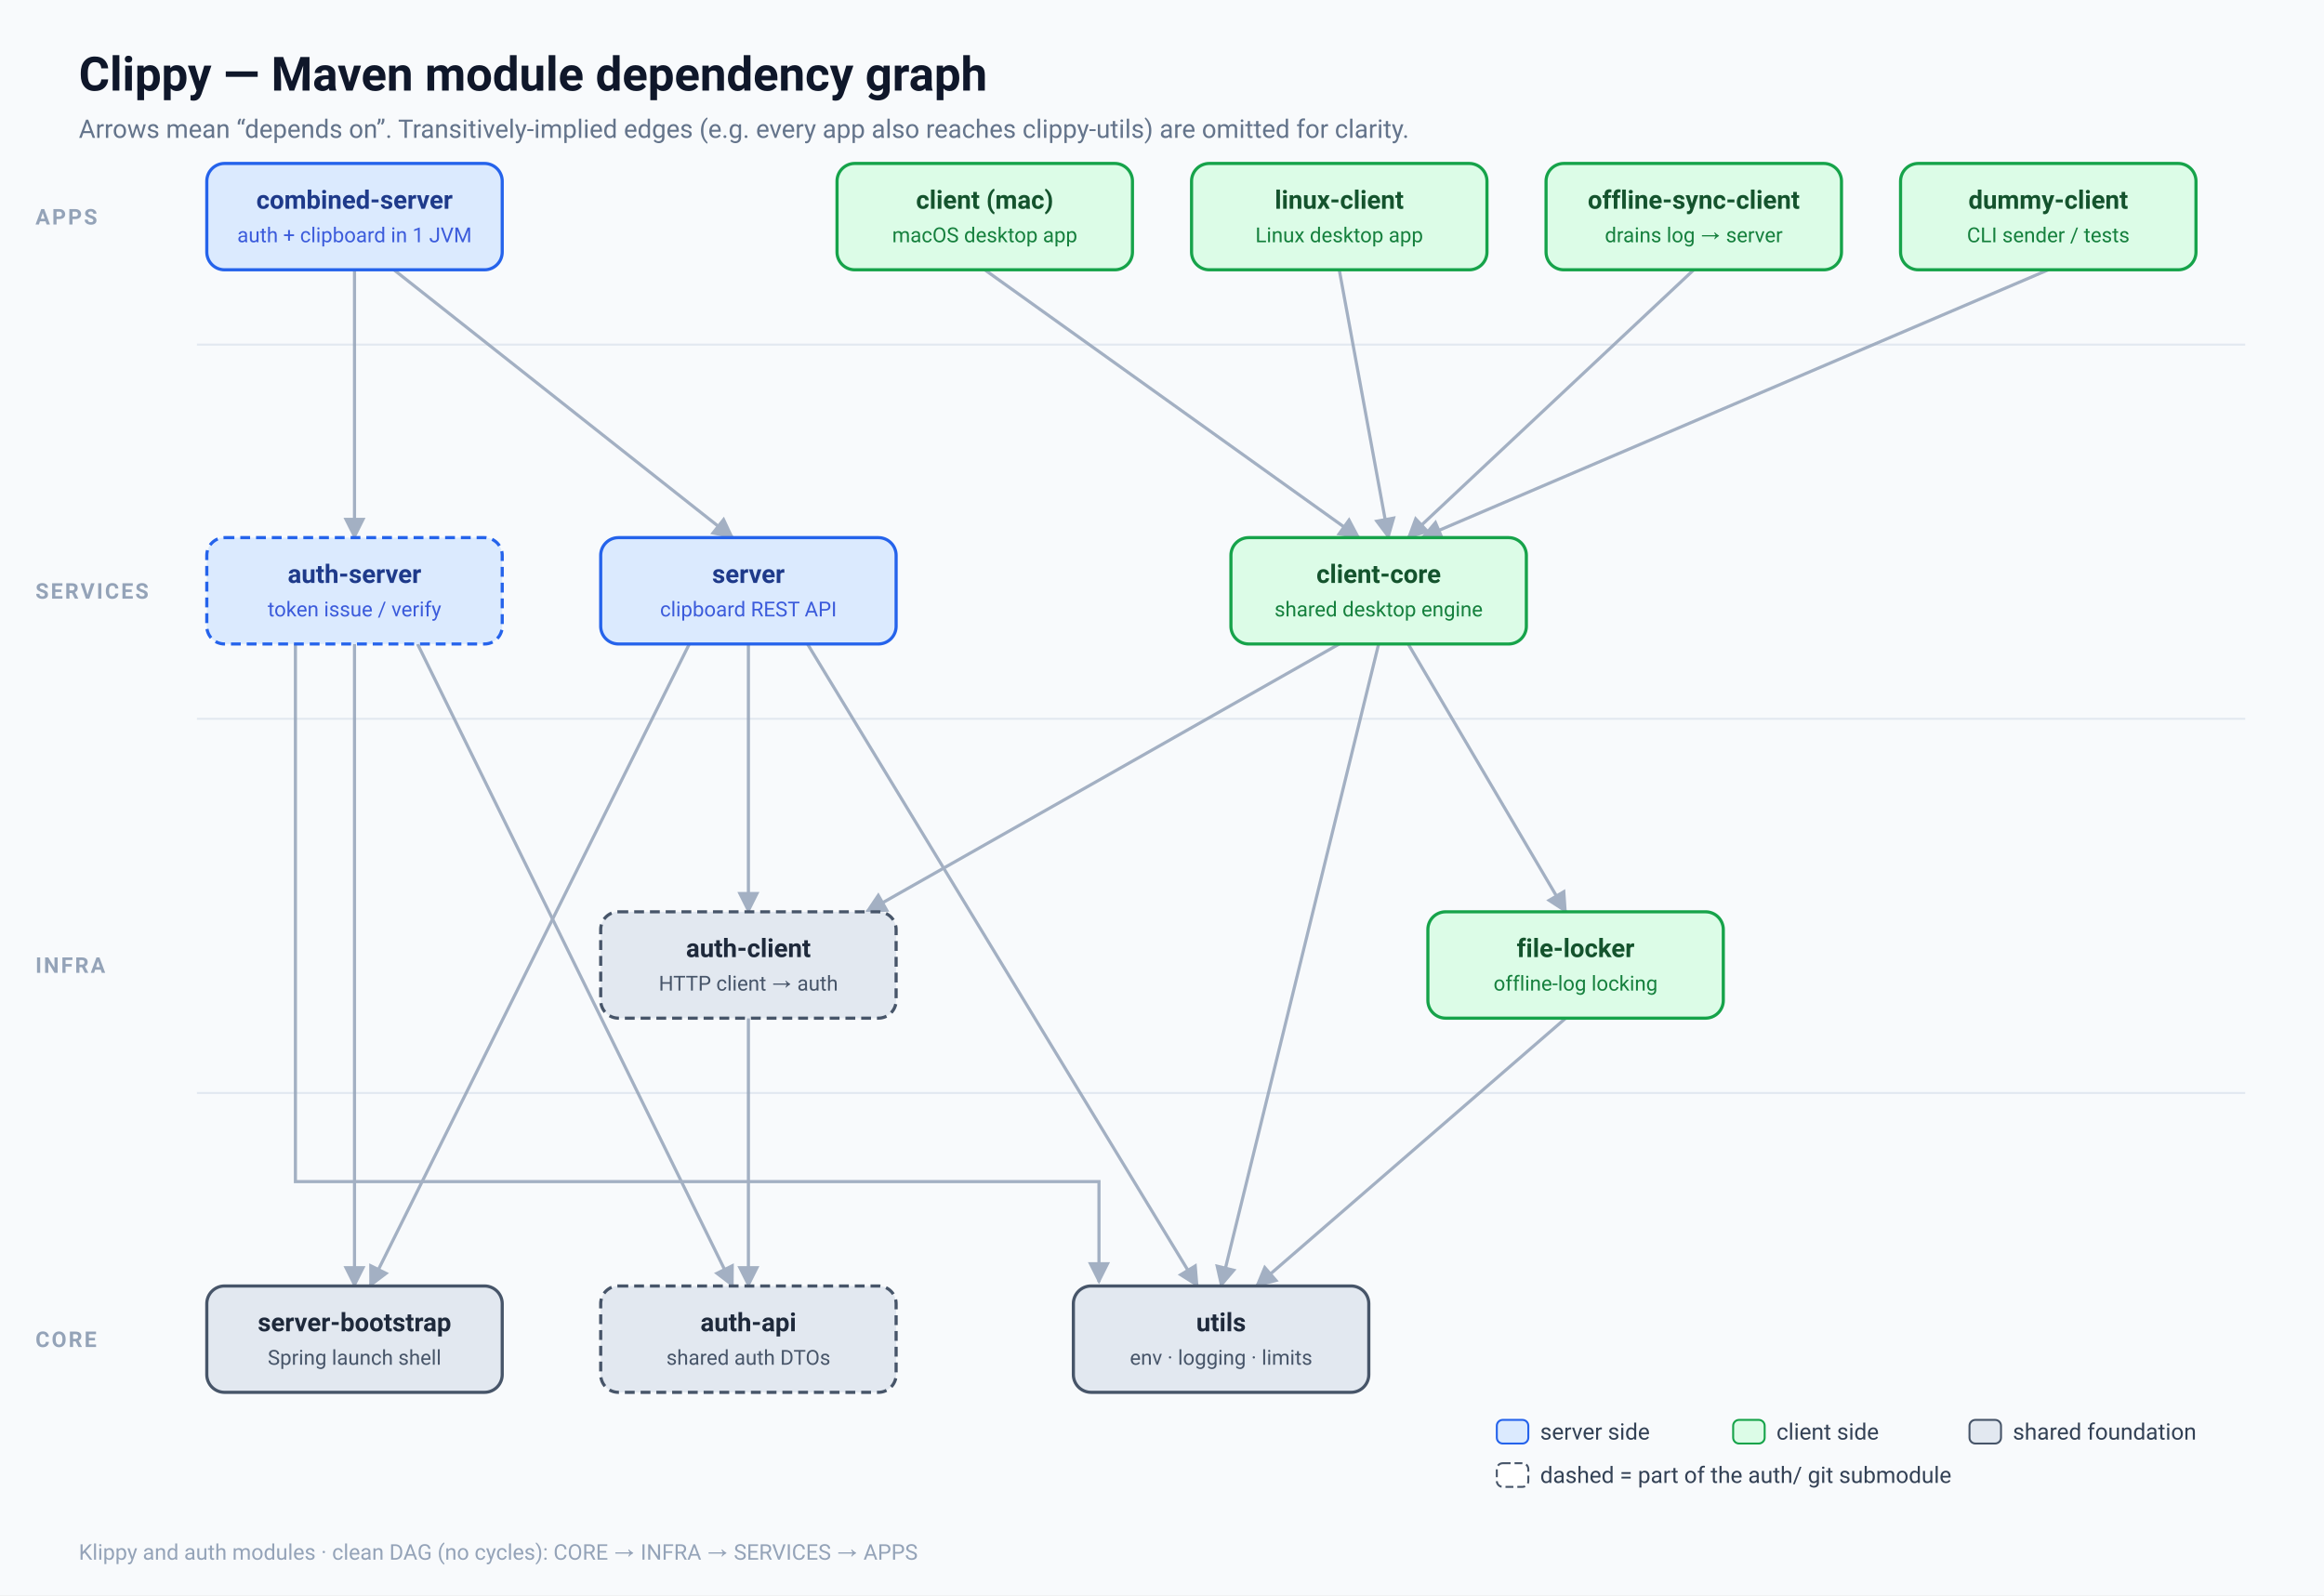
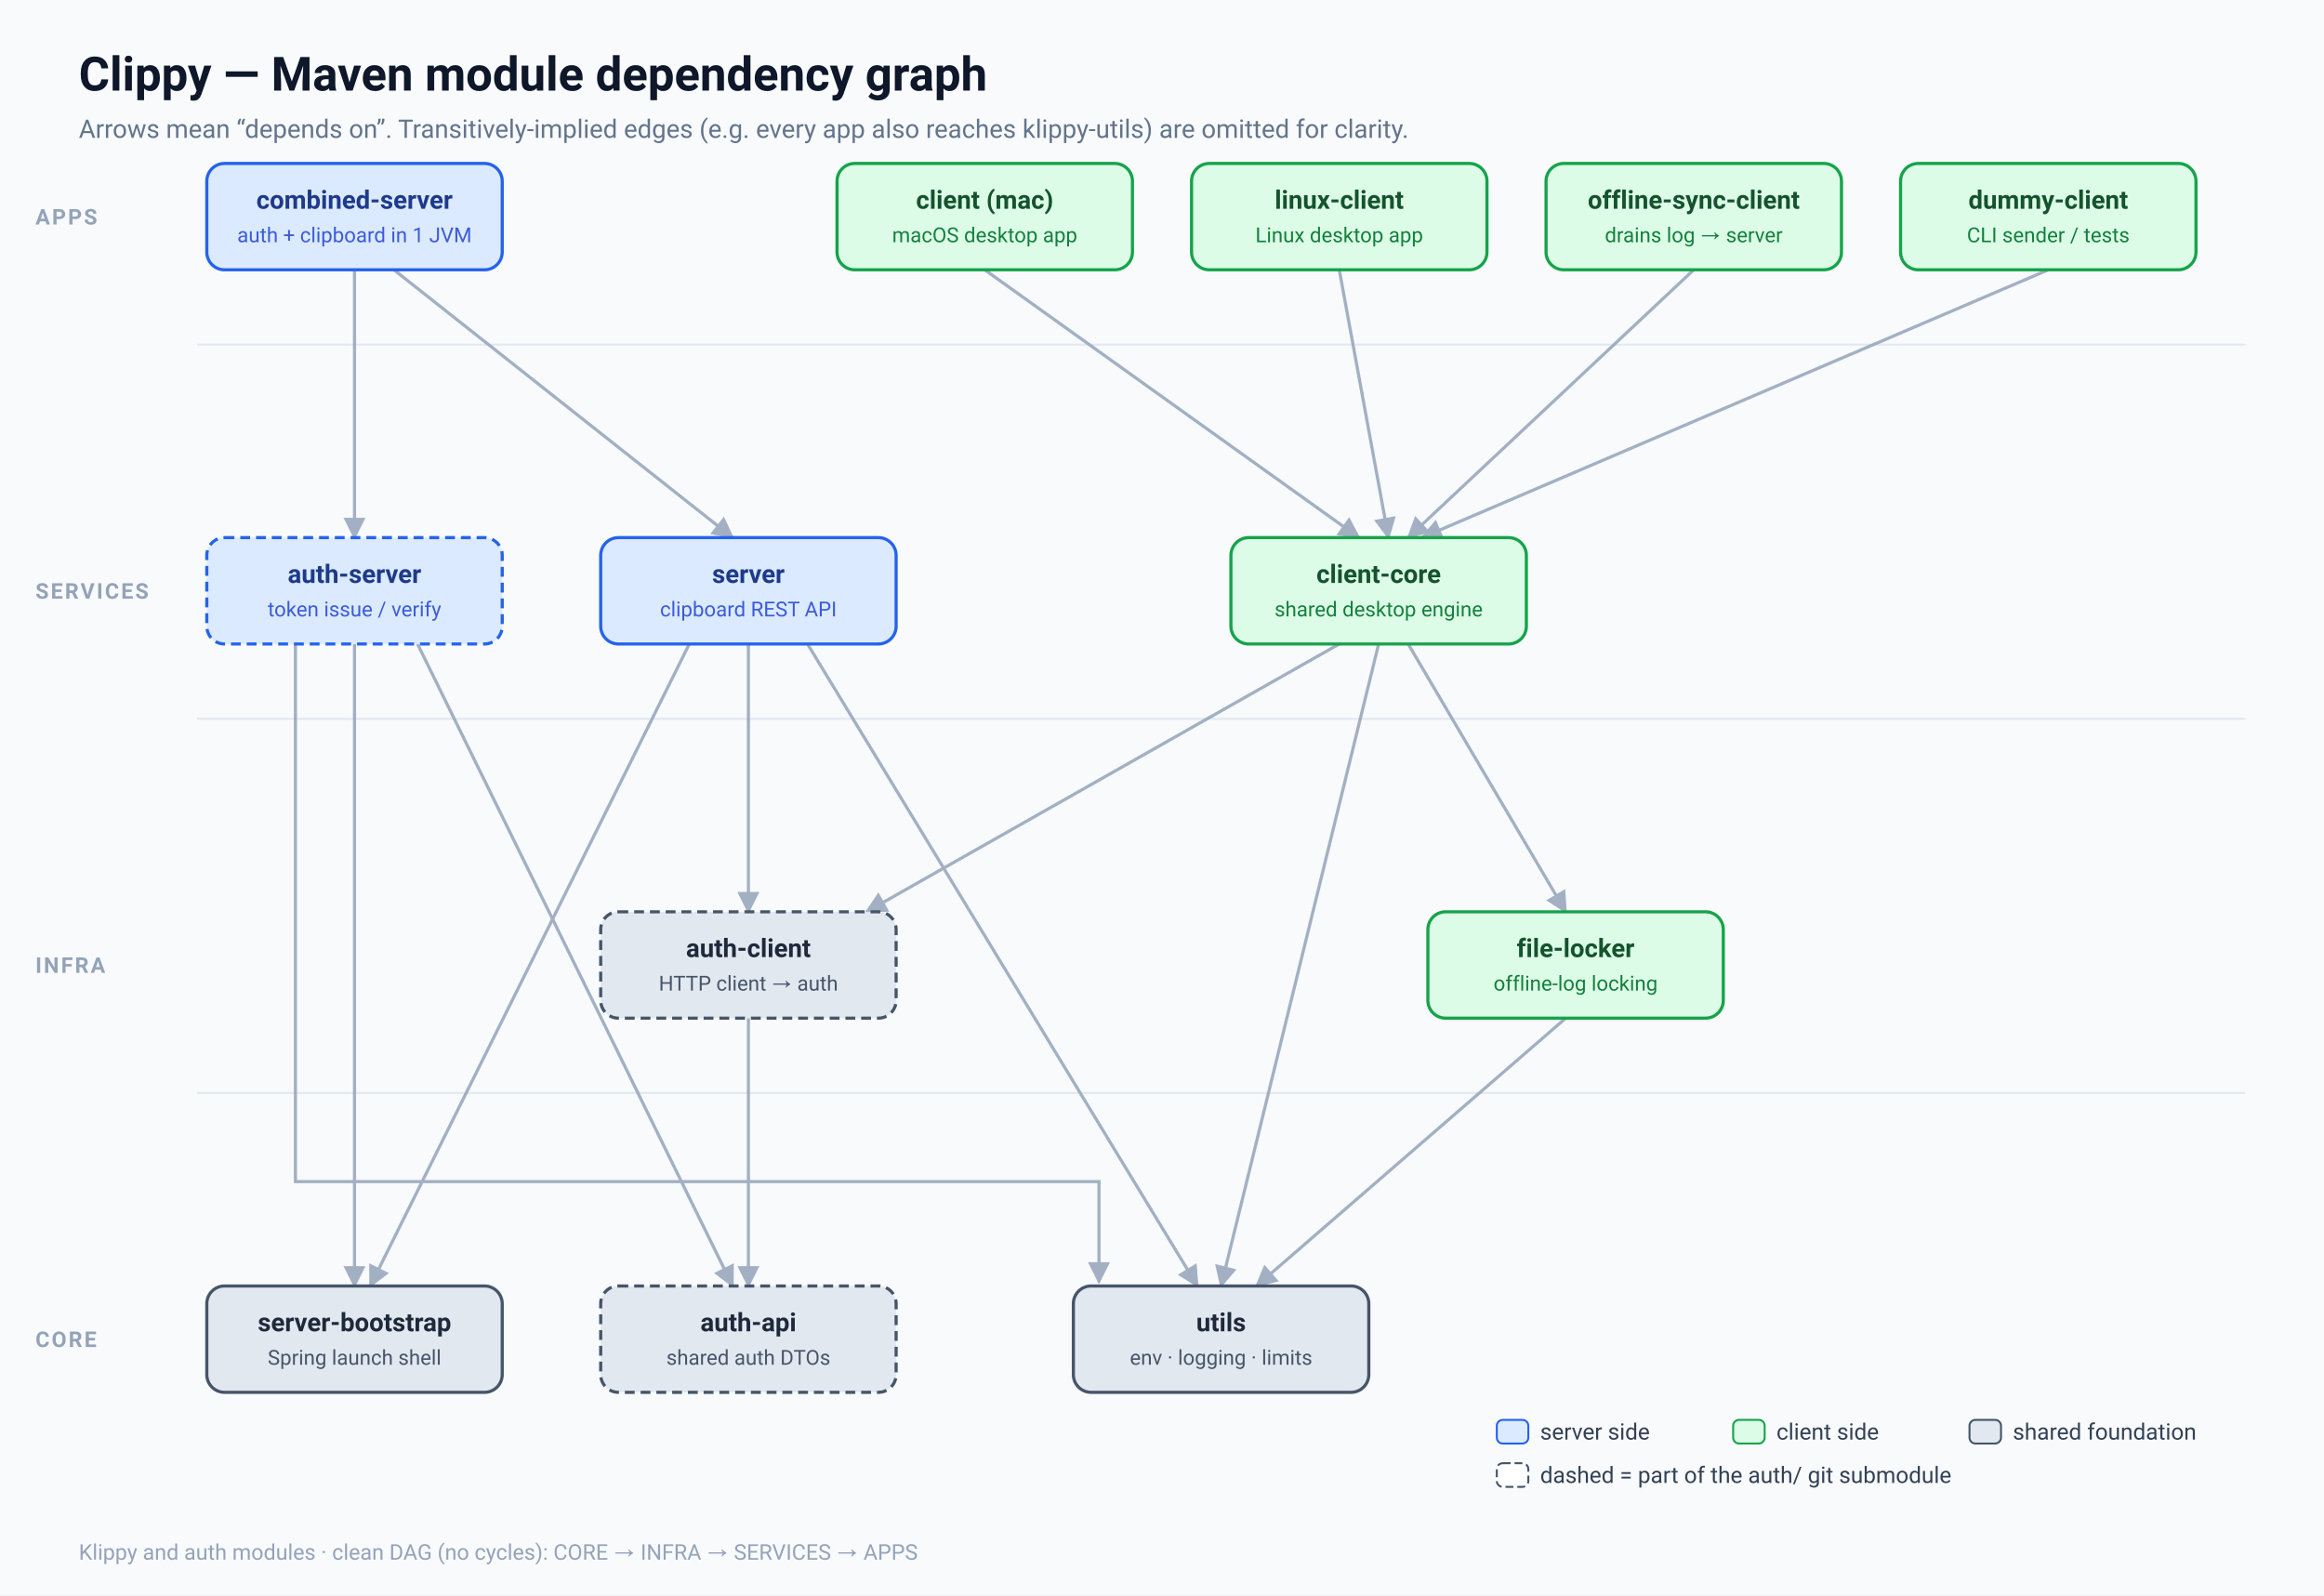
<svg xmlns="http://www.w3.org/2000/svg" width="1180" height="810" viewBox="0 0 1180 810" font-family="-apple-system, Segoe UI, Roboto, Helvetica, Arial, sans-serif">
  <defs>
    <marker id="arrow" viewBox="0 0 10 10" refX="9" refY="5" markerWidth="7" markerHeight="7" orient="auto-start-reverse">
      <path d="M0,0 L10,5 L0,10 z" fill="#94a3b8" />
    </marker>
  </defs>
  <rect x="0" y="0" width="1180" height="810" fill="#f8fafc" />
  <text x="40" y="46" font-size="24" font-weight="700" fill="#0f172a">Clippy — Maven module dependency graph</text>
-   <text x="40" y="70" font-size="13" fill="#64748b">Arrows mean “depends on”. Transitively-implied edges (e.g. every app also reaches clippy-utils) are omitted for clarity.</text>
+   <text x="40" y="70" font-size="13" fill="#64748b">Arrows mean “depends on”. Transitively-implied edges (e.g. every app also reaches klippy-utils) are omitted for clarity.</text>
  <g font-size="11" font-weight="700" fill="#94a3b8" letter-spacing="1">
    <text x="18" y="114">APPS</text>
    <text x="18" y="304">SERVICES</text>
    <text x="18" y="494">INFRA</text>
    <text x="18" y="684">CORE</text>
  </g>
  <g stroke="#e2e8f0" stroke-width="1">
    <line x1="100" y1="175" x2="1140" y2="175" />
    <line x1="100" y1="365" x2="1140" y2="365" />
    <line x1="100" y1="555" x2="1140" y2="555" />
  </g>
  <g stroke="#94a3b8" stroke-width="1.6" fill="none" marker-end="url(#arrow)" opacity="0.85">
    <line x1="180" y1="137" x2="180" y2="273" />
    <line x1="200" y1="137" x2="372" y2="273" />
    <line x1="500" y1="137" x2="690" y2="273" />
    <line x1="680" y1="137" x2="705" y2="273" />
    <line x1="860" y1="137" x2="715" y2="273" />
    <line x1="1040" y1="137" x2="722" y2="273" />
    <line x1="180" y1="327" x2="180" y2="653" />
    <line x1="212" y1="327" x2="372" y2="653" />
    <path d="M150,327 V600 H558 V651" />
    <line x1="380" y1="327" x2="380" y2="463" />
    <line x1="350" y1="327" x2="188" y2="653" />
    <line x1="410" y1="327" x2="608" y2="653" />
    <line x1="680" y1="327" x2="440" y2="463" />
    <line x1="700" y1="327" x2="620" y2="653" />
    <line x1="715" y1="327" x2="795" y2="463" />
    <line x1="380" y1="517" x2="380" y2="653" />
    <line x1="795" y1="517" x2="638" y2="653" />
  </g>
  <g>
    <rect x="105" y="83" width="150" height="54" rx="9" fill="#dbeafe" stroke="#2563eb" stroke-width="1.6" stroke-dasharray="0" />
    <text x="180" y="106" text-anchor="middle" font-size="13" font-weight="700" fill="#1e3a8a">combined-server</text>
    <text x="180" y="123" text-anchor="middle" font-size="10.5" fill="#3b5bdb">auth + clipboard in 1 JVM</text>
    <rect x="425" y="83" width="150" height="54" rx="9" fill="#dcfce7" stroke="#16a34a" stroke-width="1.6" />
    <text x="500" y="106" text-anchor="middle" font-size="13" font-weight="700" fill="#14532d">client (mac)</text>
    <text x="500" y="123" text-anchor="middle" font-size="10.5" fill="#15803d">macOS desktop app</text>
    <rect x="605" y="83" width="150" height="54" rx="9" fill="#dcfce7" stroke="#16a34a" stroke-width="1.6" />
    <text x="680" y="106" text-anchor="middle" font-size="13" font-weight="700" fill="#14532d">linux-client</text>
    <text x="680" y="123" text-anchor="middle" font-size="10.5" fill="#15803d">Linux desktop app</text>
    <rect x="785" y="83" width="150" height="54" rx="9" fill="#dcfce7" stroke="#16a34a" stroke-width="1.6" />
    <text x="860" y="106" text-anchor="middle" font-size="13" font-weight="700" fill="#14532d">offline-sync-client</text>
    <text x="860" y="123" text-anchor="middle" font-size="10.5" fill="#15803d">drains log → server</text>
    <rect x="965" y="83" width="150" height="54" rx="9" fill="#dcfce7" stroke="#16a34a" stroke-width="1.6" />
    <text x="1040" y="106" text-anchor="middle" font-size="13" font-weight="700" fill="#14532d">dummy-client</text>
    <text x="1040" y="123" text-anchor="middle" font-size="10.5" fill="#15803d">CLI sender / tests</text>
  </g>
  <g>
    <rect x="105" y="273" width="150" height="54" rx="9" fill="#dbeafe" stroke="#2563eb" stroke-width="1.6" stroke-dasharray="5 3" />
    <text x="180" y="296" text-anchor="middle" font-size="13" font-weight="700" fill="#1e3a8a">auth-server</text>
    <text x="180" y="313" text-anchor="middle" font-size="10.5" fill="#3b5bdb">token issue / verify</text>
    <rect x="305" y="273" width="150" height="54" rx="9" fill="#dbeafe" stroke="#2563eb" stroke-width="1.6" />
    <text x="380" y="296" text-anchor="middle" font-size="13" font-weight="700" fill="#1e3a8a">server</text>
    <text x="380" y="313" text-anchor="middle" font-size="10.5" fill="#3b5bdb">clipboard REST API</text>
    <rect x="625" y="273" width="150" height="54" rx="9" fill="#dcfce7" stroke="#16a34a" stroke-width="1.6" />
    <text x="700" y="296" text-anchor="middle" font-size="13" font-weight="700" fill="#14532d">client-core</text>
    <text x="700" y="313" text-anchor="middle" font-size="10.5" fill="#15803d">shared desktop engine</text>
  </g>
  <g>
    <rect x="305" y="463" width="150" height="54" rx="9" fill="#e2e8f0" stroke="#475569" stroke-width="1.6" stroke-dasharray="5 3" />
    <text x="380" y="486" text-anchor="middle" font-size="13" font-weight="700" fill="#1e293b">auth-client</text>
    <text x="380" y="503" text-anchor="middle" font-size="10.5" fill="#475569">HTTP client → auth</text>
    <rect x="725" y="463" width="150" height="54" rx="9" fill="#dcfce7" stroke="#16a34a" stroke-width="1.6" />
    <text x="800" y="486" text-anchor="middle" font-size="13" font-weight="700" fill="#14532d">file-locker</text>
    <text x="800" y="503" text-anchor="middle" font-size="10.5" fill="#15803d">offline-log locking</text>
  </g>
  <g>
    <rect x="105" y="653" width="150" height="54" rx="9" fill="#e2e8f0" stroke="#475569" stroke-width="1.6" />
    <text x="180" y="676" text-anchor="middle" font-size="13" font-weight="700" fill="#1e293b">server-bootstrap</text>
    <text x="180" y="693" text-anchor="middle" font-size="10.5" fill="#475569">Spring launch shell</text>
    <rect x="305" y="653" width="150" height="54" rx="9" fill="#e2e8f0" stroke="#475569" stroke-width="1.6" stroke-dasharray="5 3" />
    <text x="380" y="676" text-anchor="middle" font-size="13" font-weight="700" fill="#1e293b">auth-api</text>
    <text x="380" y="693" text-anchor="middle" font-size="10.5" fill="#475569">shared auth DTOs</text>
    <rect x="545" y="653" width="150" height="54" rx="9" fill="#e2e8f0" stroke="#475569" stroke-width="1.6" />
    <text x="620" y="676" text-anchor="middle" font-size="13" font-weight="700" fill="#1e293b">utils</text>
    <text x="620" y="693" text-anchor="middle" font-size="10.5" fill="#475569">env · logging · limits</text>
  </g>
  <g transform="translate(760,735)" font-size="11.5" fill="#334155">
    <rect x="0" y="-14" width="16" height="12" rx="3" fill="#dbeafe" stroke="#2563eb" />
    <text x="22" y="-4">server side</text>
    <rect x="120" y="-14" width="16" height="12" rx="3" fill="#dcfce7" stroke="#16a34a" />
    <text x="142" y="-4">client side</text>
    <rect x="240" y="-14" width="16" height="12" rx="3" fill="#e2e8f0" stroke="#475569" />
    <text x="262" y="-4">shared foundation</text>
    <rect x="0" y="8" width="16" height="12" rx="3" fill="#ffffff" stroke="#475569" stroke-dasharray="4 2" />
    <text x="22" y="18">dashed = part of the auth/ git submodule</text>
  </g>
  <text x="40" y="792" font-size="11" fill="#94a3b8">Klippy and auth modules · clean DAG (no cycles): CORE → INFRA → SERVICES → APPS</text>
</svg>
